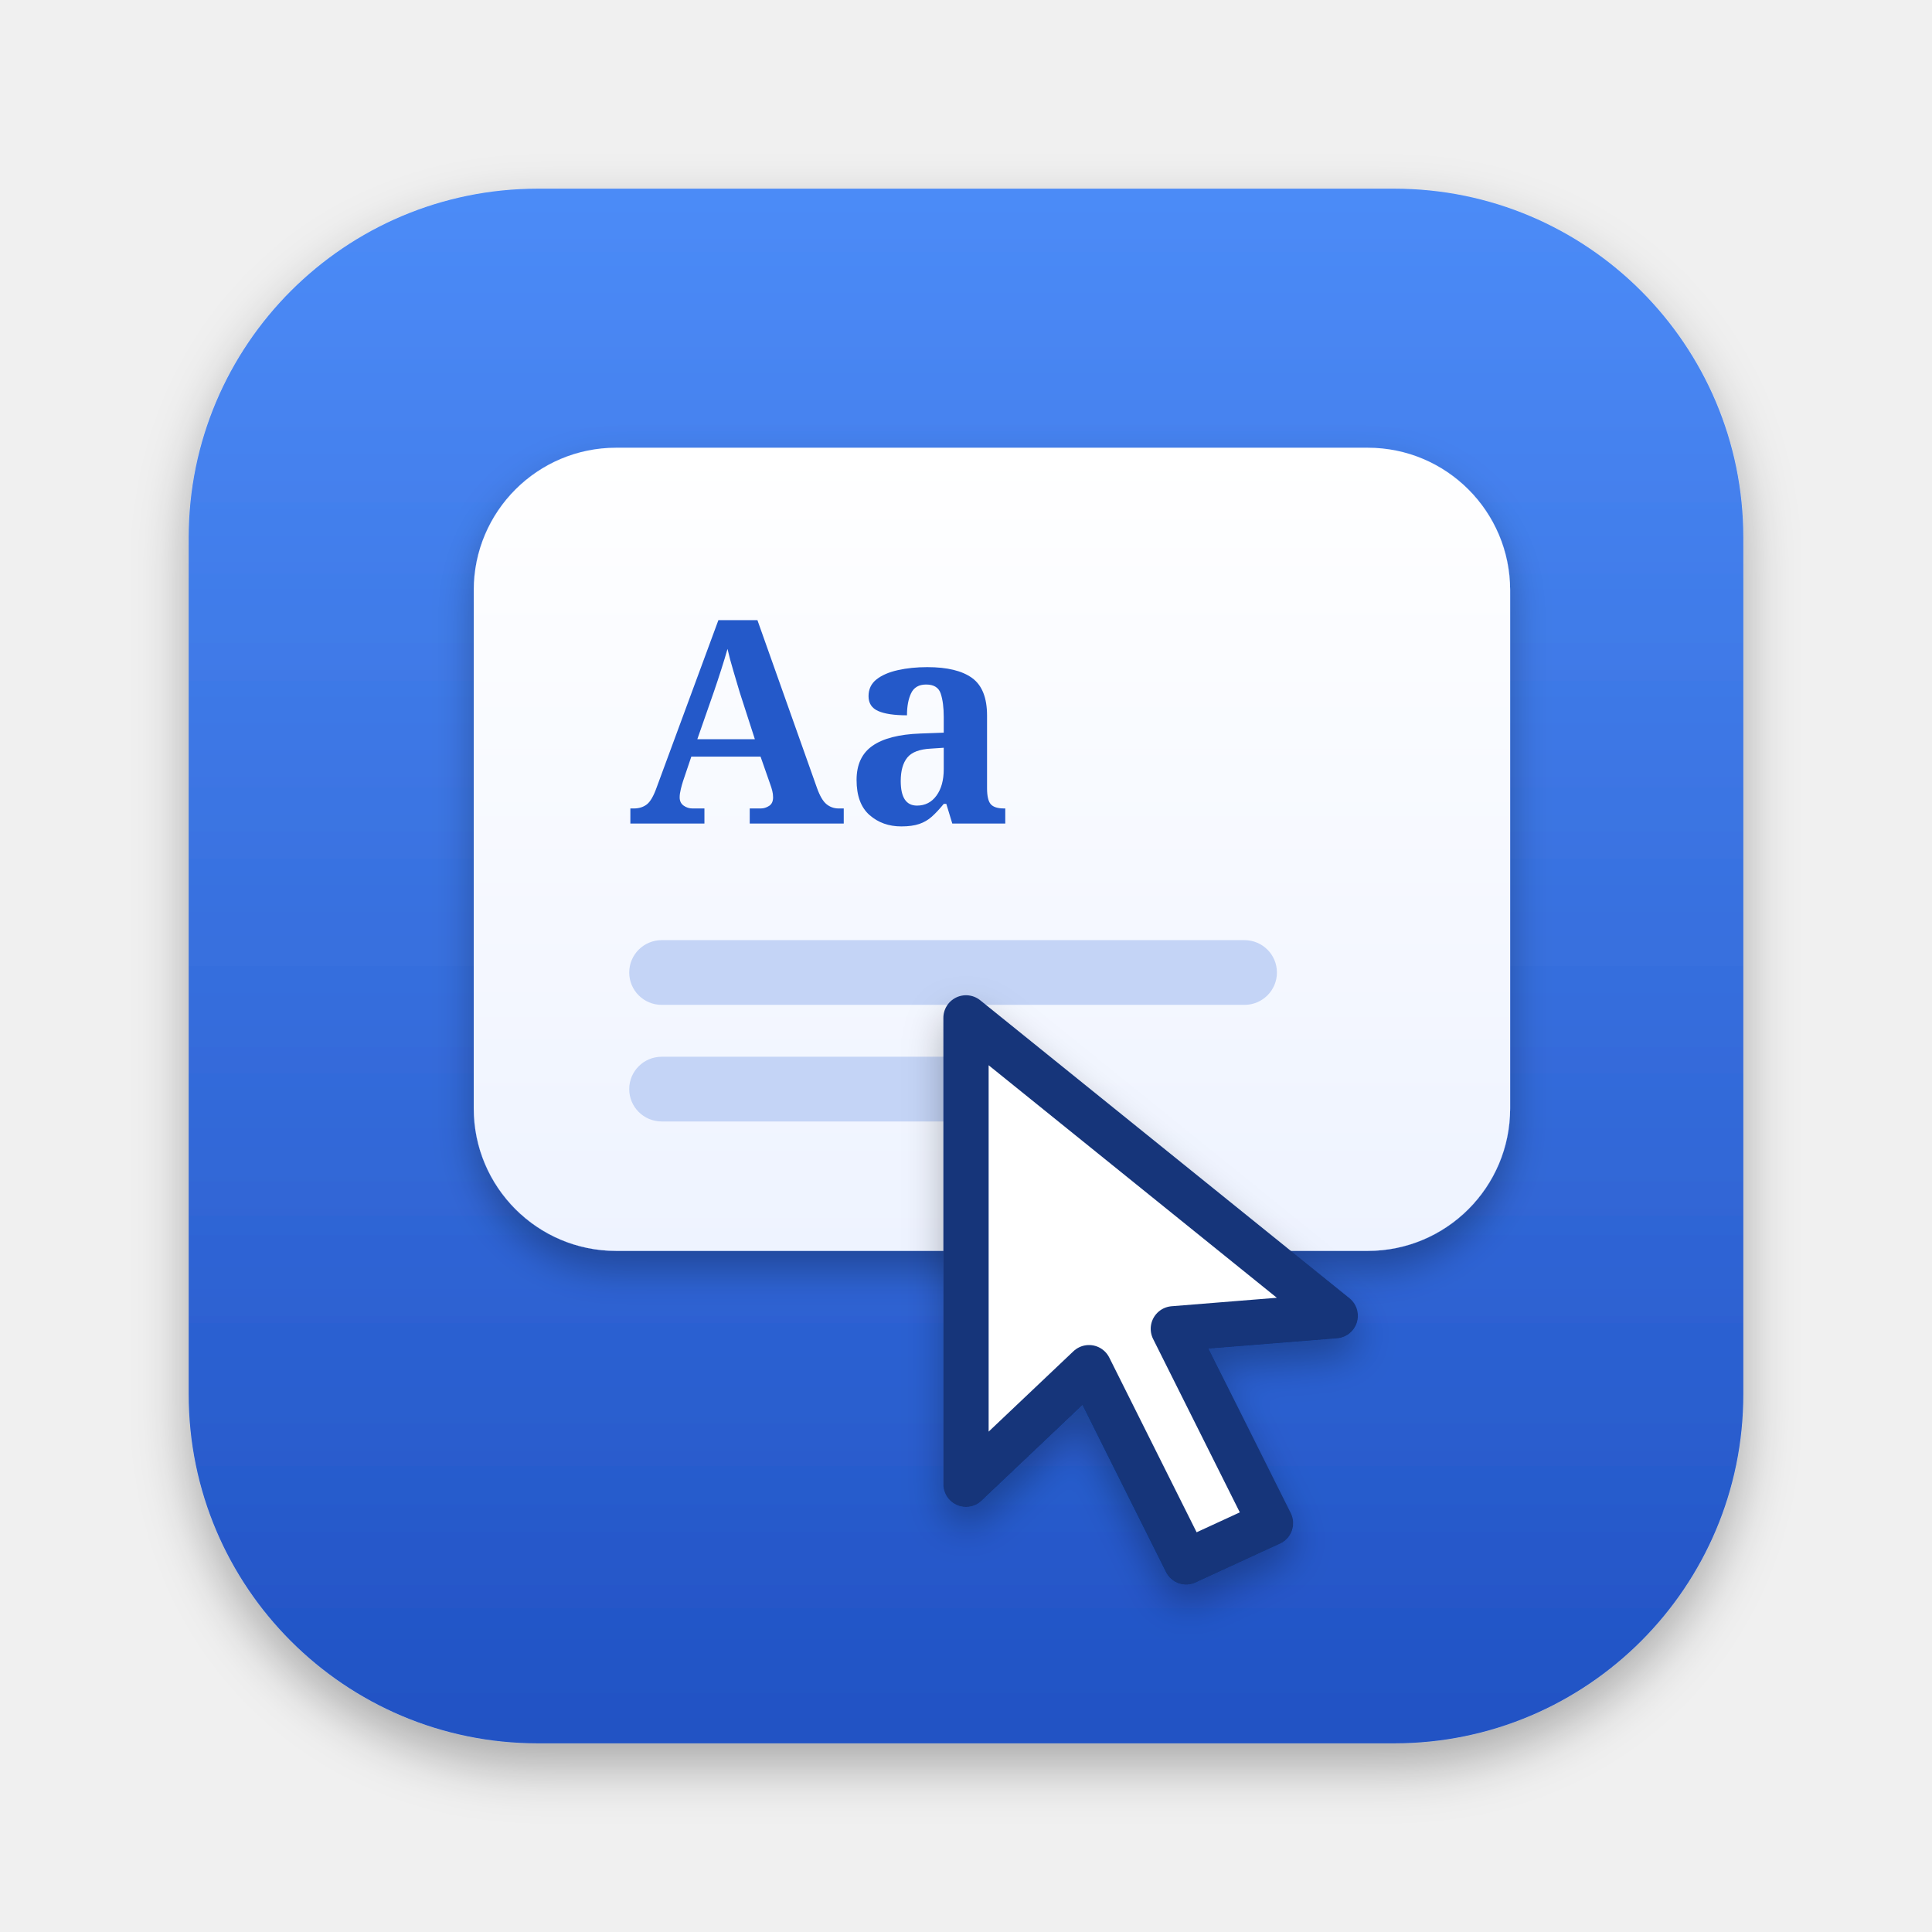
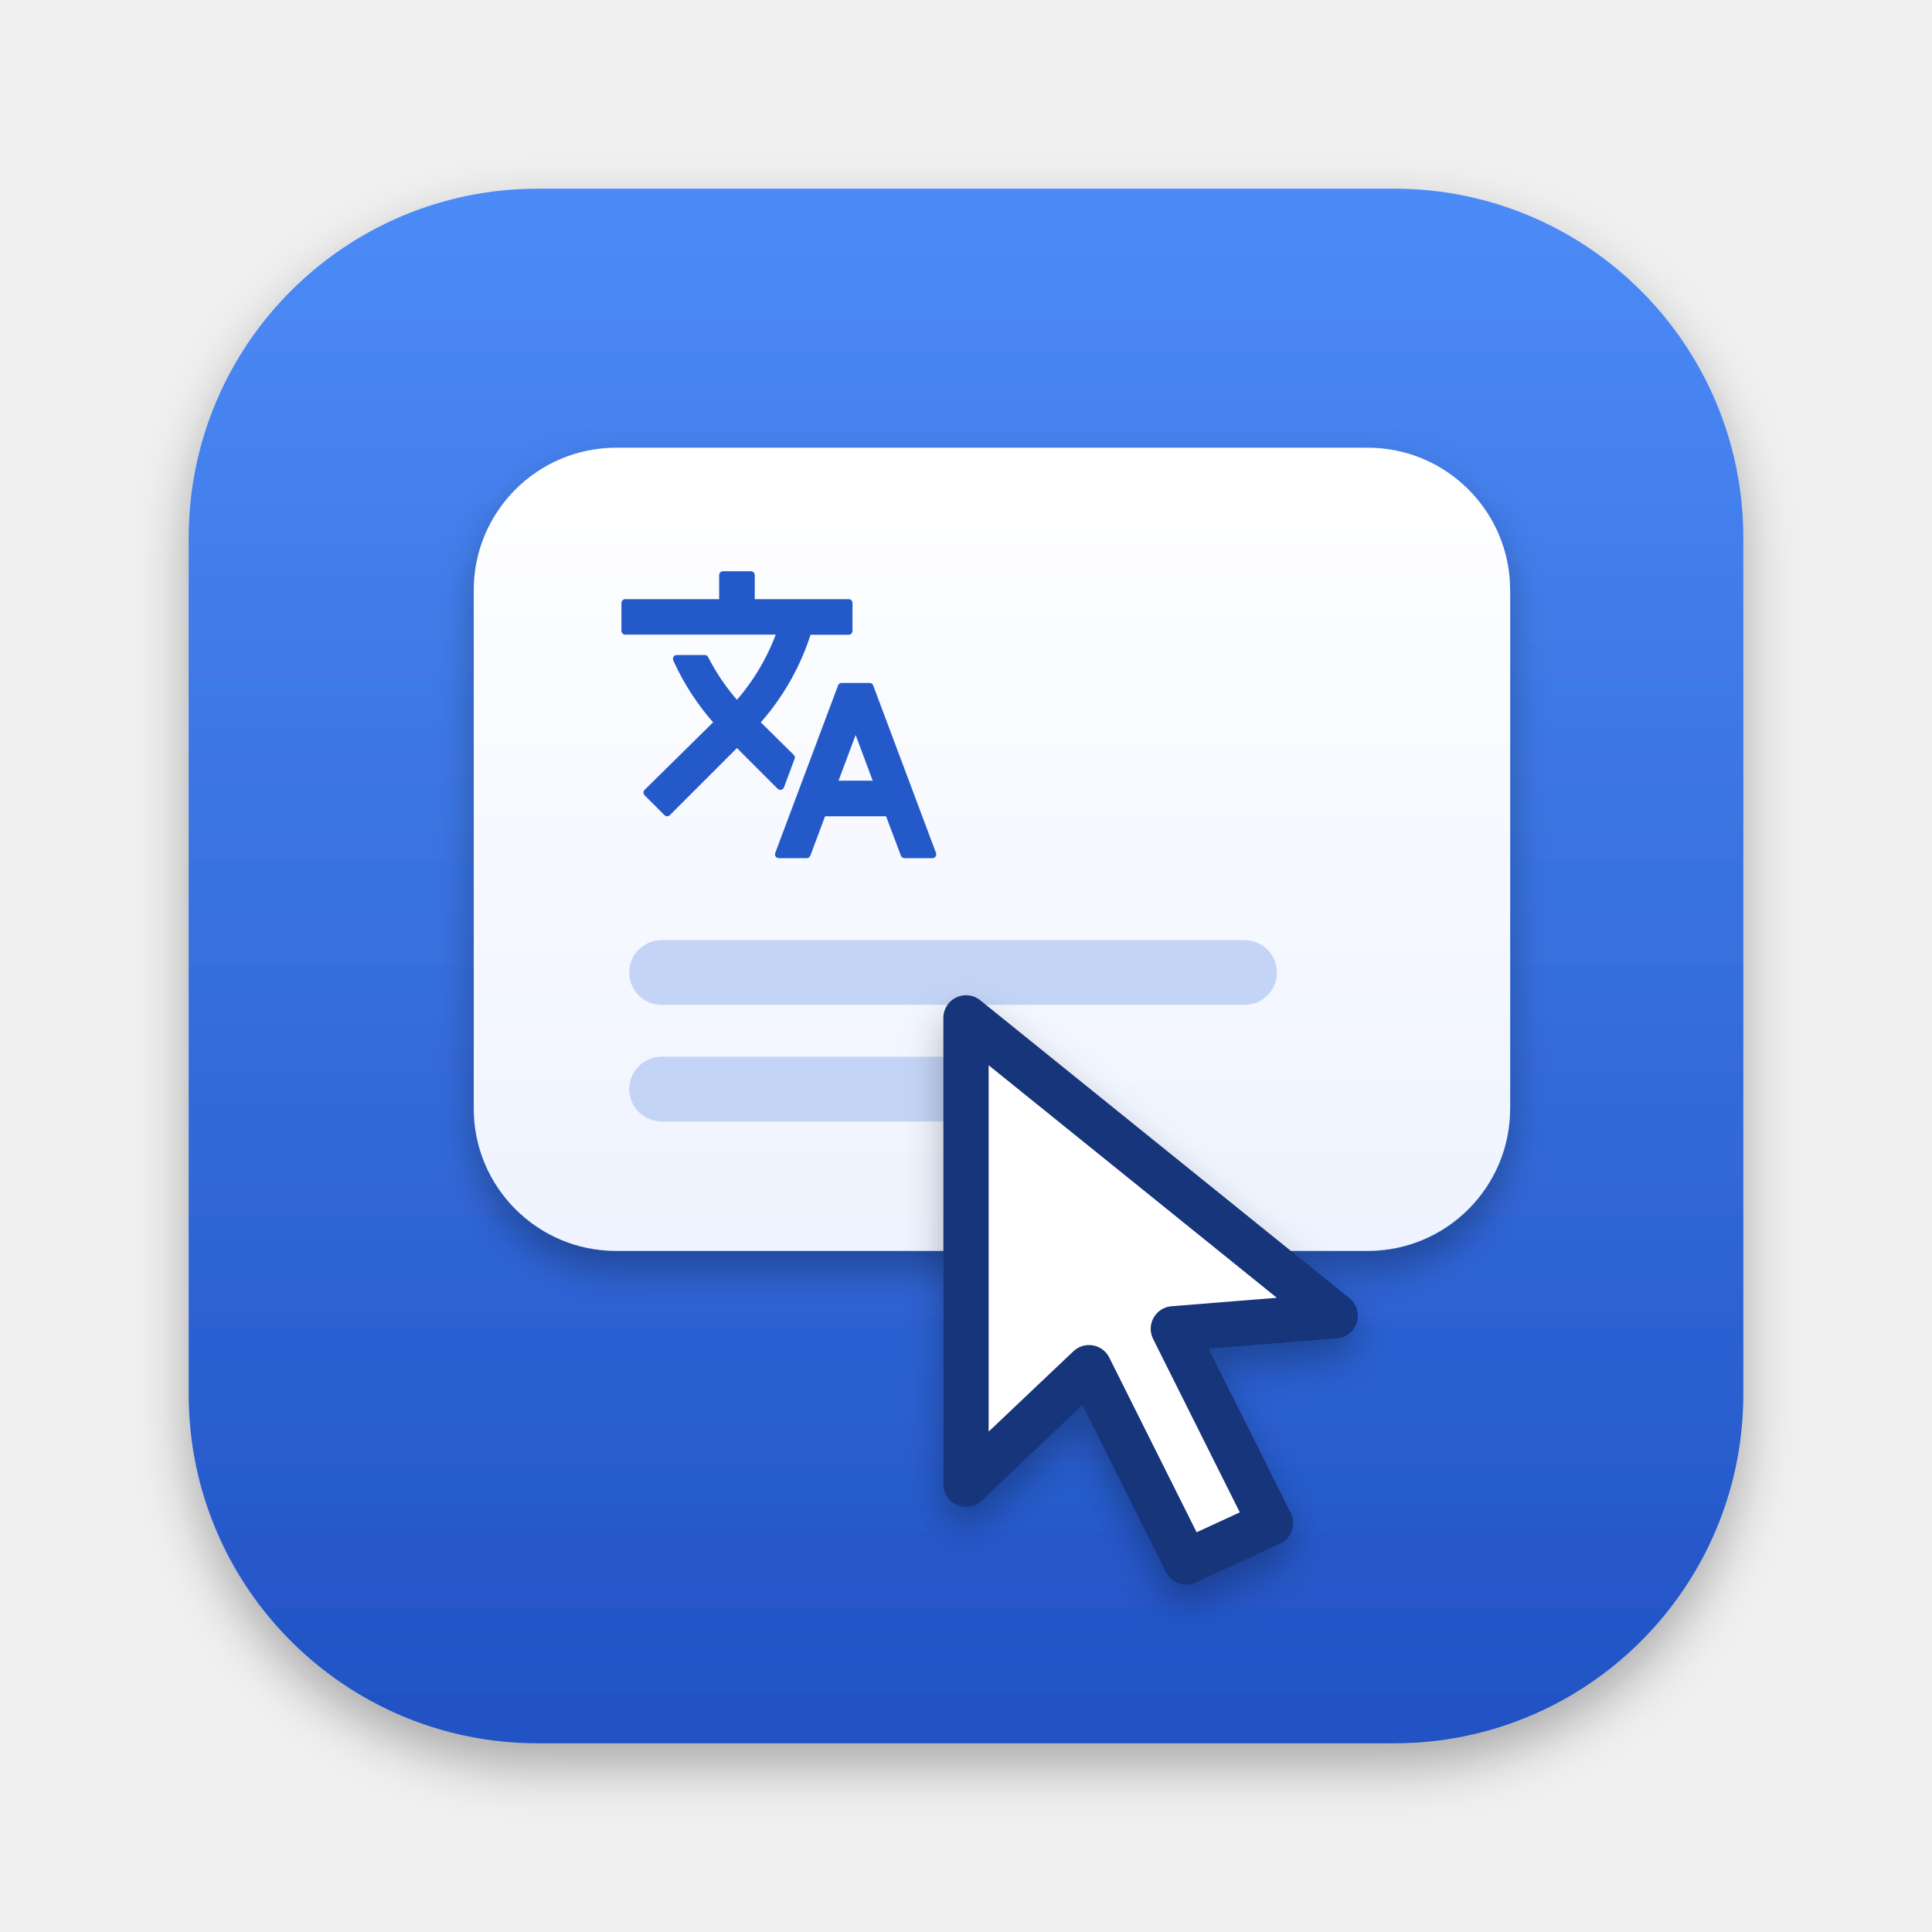
<svg xmlns="http://www.w3.org/2000/svg" width="1024" height="1024" viewBox="0 0 1024 1024">
  <defs>
    <linearGradient id="bg" x1="0" y1="0" x2="0" y2="1">
      <stop offset="0" stop-color="#4C8BF7" />
      <stop offset="1" stop-color="#2152C4" />
    </linearGradient>
    <linearGradient id="card" x1="0" y1="0" x2="0" y2="1">
      <stop offset="0" stop-color="#FFFFFF" />
      <stop offset="1" stop-color="#EEF3FF" />
    </linearGradient>
    <filter id="drop" x="-20%" y="-20%" width="140%" height="140%">
      <feGaussianBlur in="SourceAlpha" stdDeviation="14" />
      <feOffset dy="12" />
      <feComponentTransfer>
        <feFuncA type="linear" slope="0.30" />
      </feComponentTransfer>
      <feMerge>
        <feMergeNode />
        <feMergeNode in="SourceGraphic" />
      </feMerge>
    </filter>
    <filter id="soft" x="-20%" y="-20%" width="140%" height="140%">
      <feGaussianBlur in="SourceAlpha" stdDeviation="10" />
      <feOffset dy="10" />
      <feComponentTransfer>
        <feFuncA type="linear" slope="0.28" />
      </feComponentTransfer>
      <feMerge>
        <feMergeNode />
        <feMergeNode in="SourceGraphic" />
      </feMerge>
    </filter>
  </defs>
  <rect x="100" y="100" width="824" height="824" rx="185" fill="url(#bg)" filter="url(#drop)" />
  <rect x="251.1" y="237.3" width="549.3" height="425.7" rx="75.5" fill="url(#card)" filter="url(#soft)" />
-   <text x="333.5" y="436.5" font-family="Georgia" font-weight="bold" font-size="151" fill="#2459C9">Aa</text>
+   <path transform="translate(324,290) scale(7.4)" fill="#2459C9" stroke="#2459C9" stroke-width="0.55" stroke-linejoin="round" d="M12.87,15.07l-2.54,-2.51 0.03,-0.03c1.74,-1.94 2.98,-4.17 3.71,-6.53L17,6L17,4h-7L10,2L8,2v2L1,4v1.99h11.17C11.5,7.92 10.44,9.75 9,11.35 8.07,10.32 7.3,9.19 6.69,8h-2c0.73,1.63 1.73,3.17 2.98,4.56l-5.09,5.02L4,19l5,-5 3.11,3.11 0.76,-2.04zM18.5,10h-2L12,22h2l1.12,-3h4.75L21,22h2l-4.5,-12zM15.88,17l1.62,-4.33L19.12,17h-3.24z" />
  <rect x="333.5" y="498.3" width="343.3" height="34.3" rx="17.2" fill="#C4D4F6" />
  <rect x="333.5" y="560.1" width="192.3" height="34.3" rx="17.2" fill="#C4D4F6" />
  <path d="M512.0 539.5 L512.0 786.7 L577.2 724.9 L628.7 827.9 L673.4 807.3 L621.9 704.3 L707.7 697.4 Z" fill="#FFFFFF" stroke="#16357A" stroke-width="24.0" stroke-linejoin="round" filter="url(#soft)" />
</svg>
